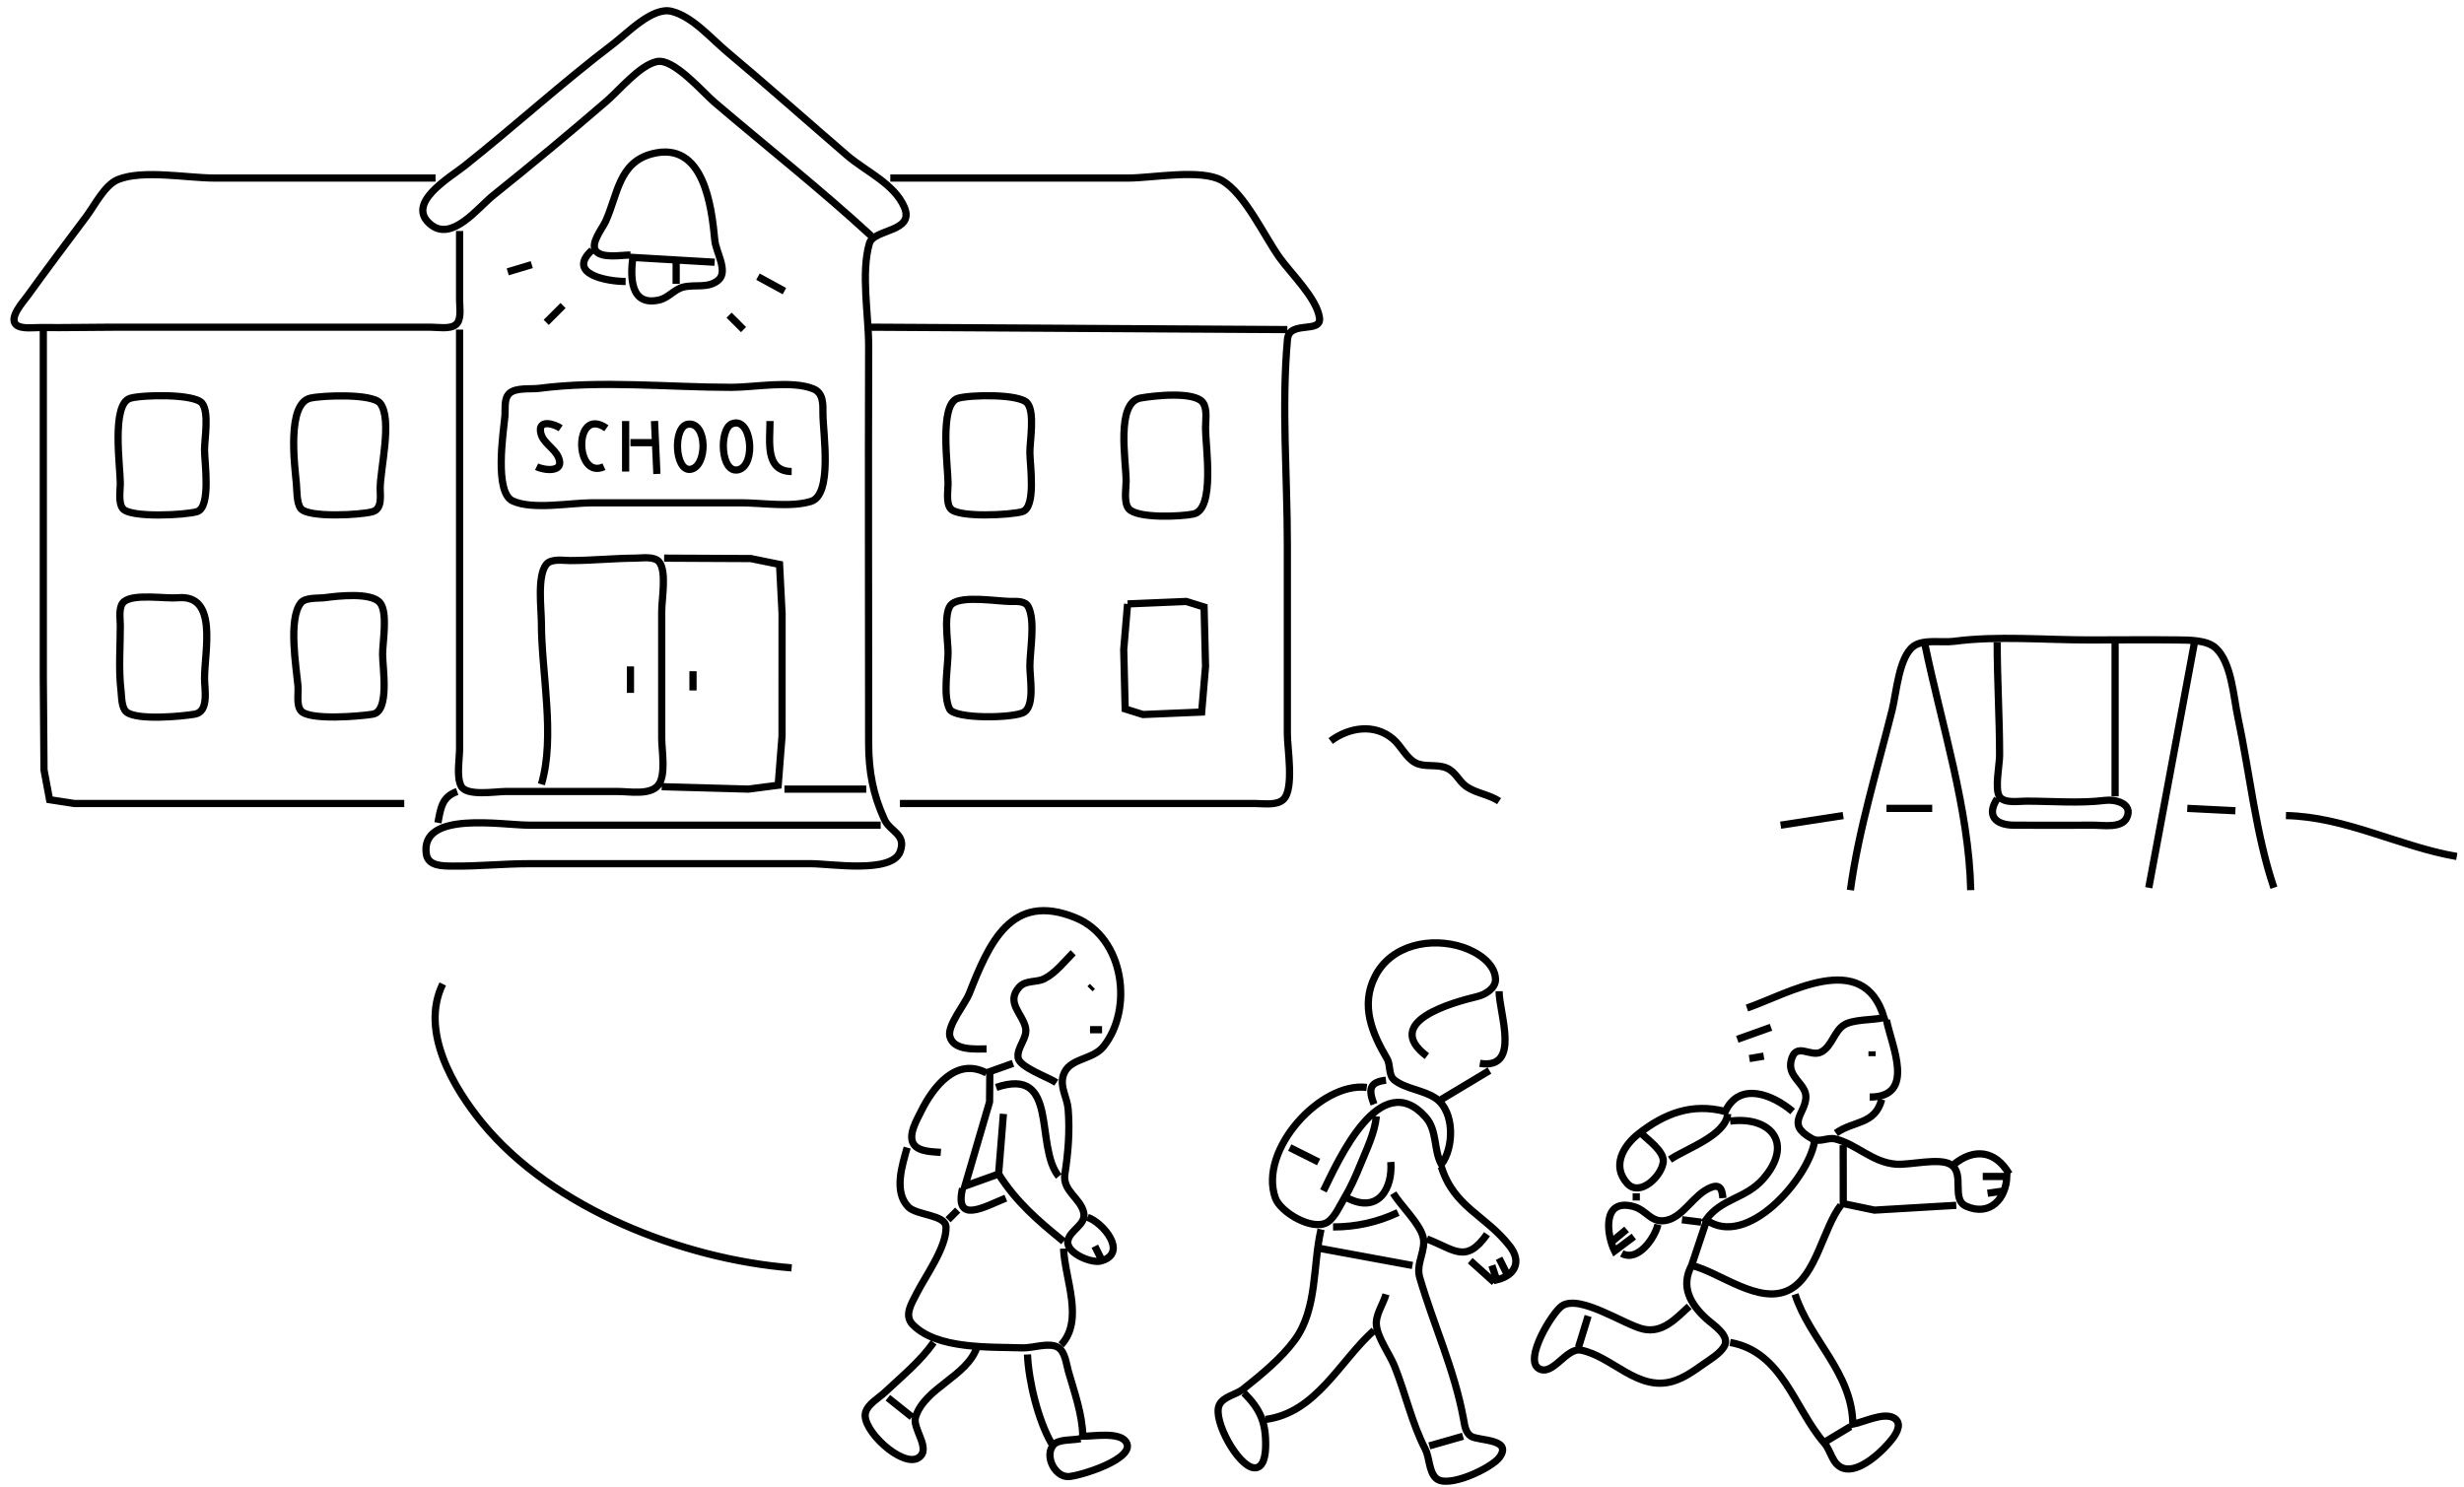
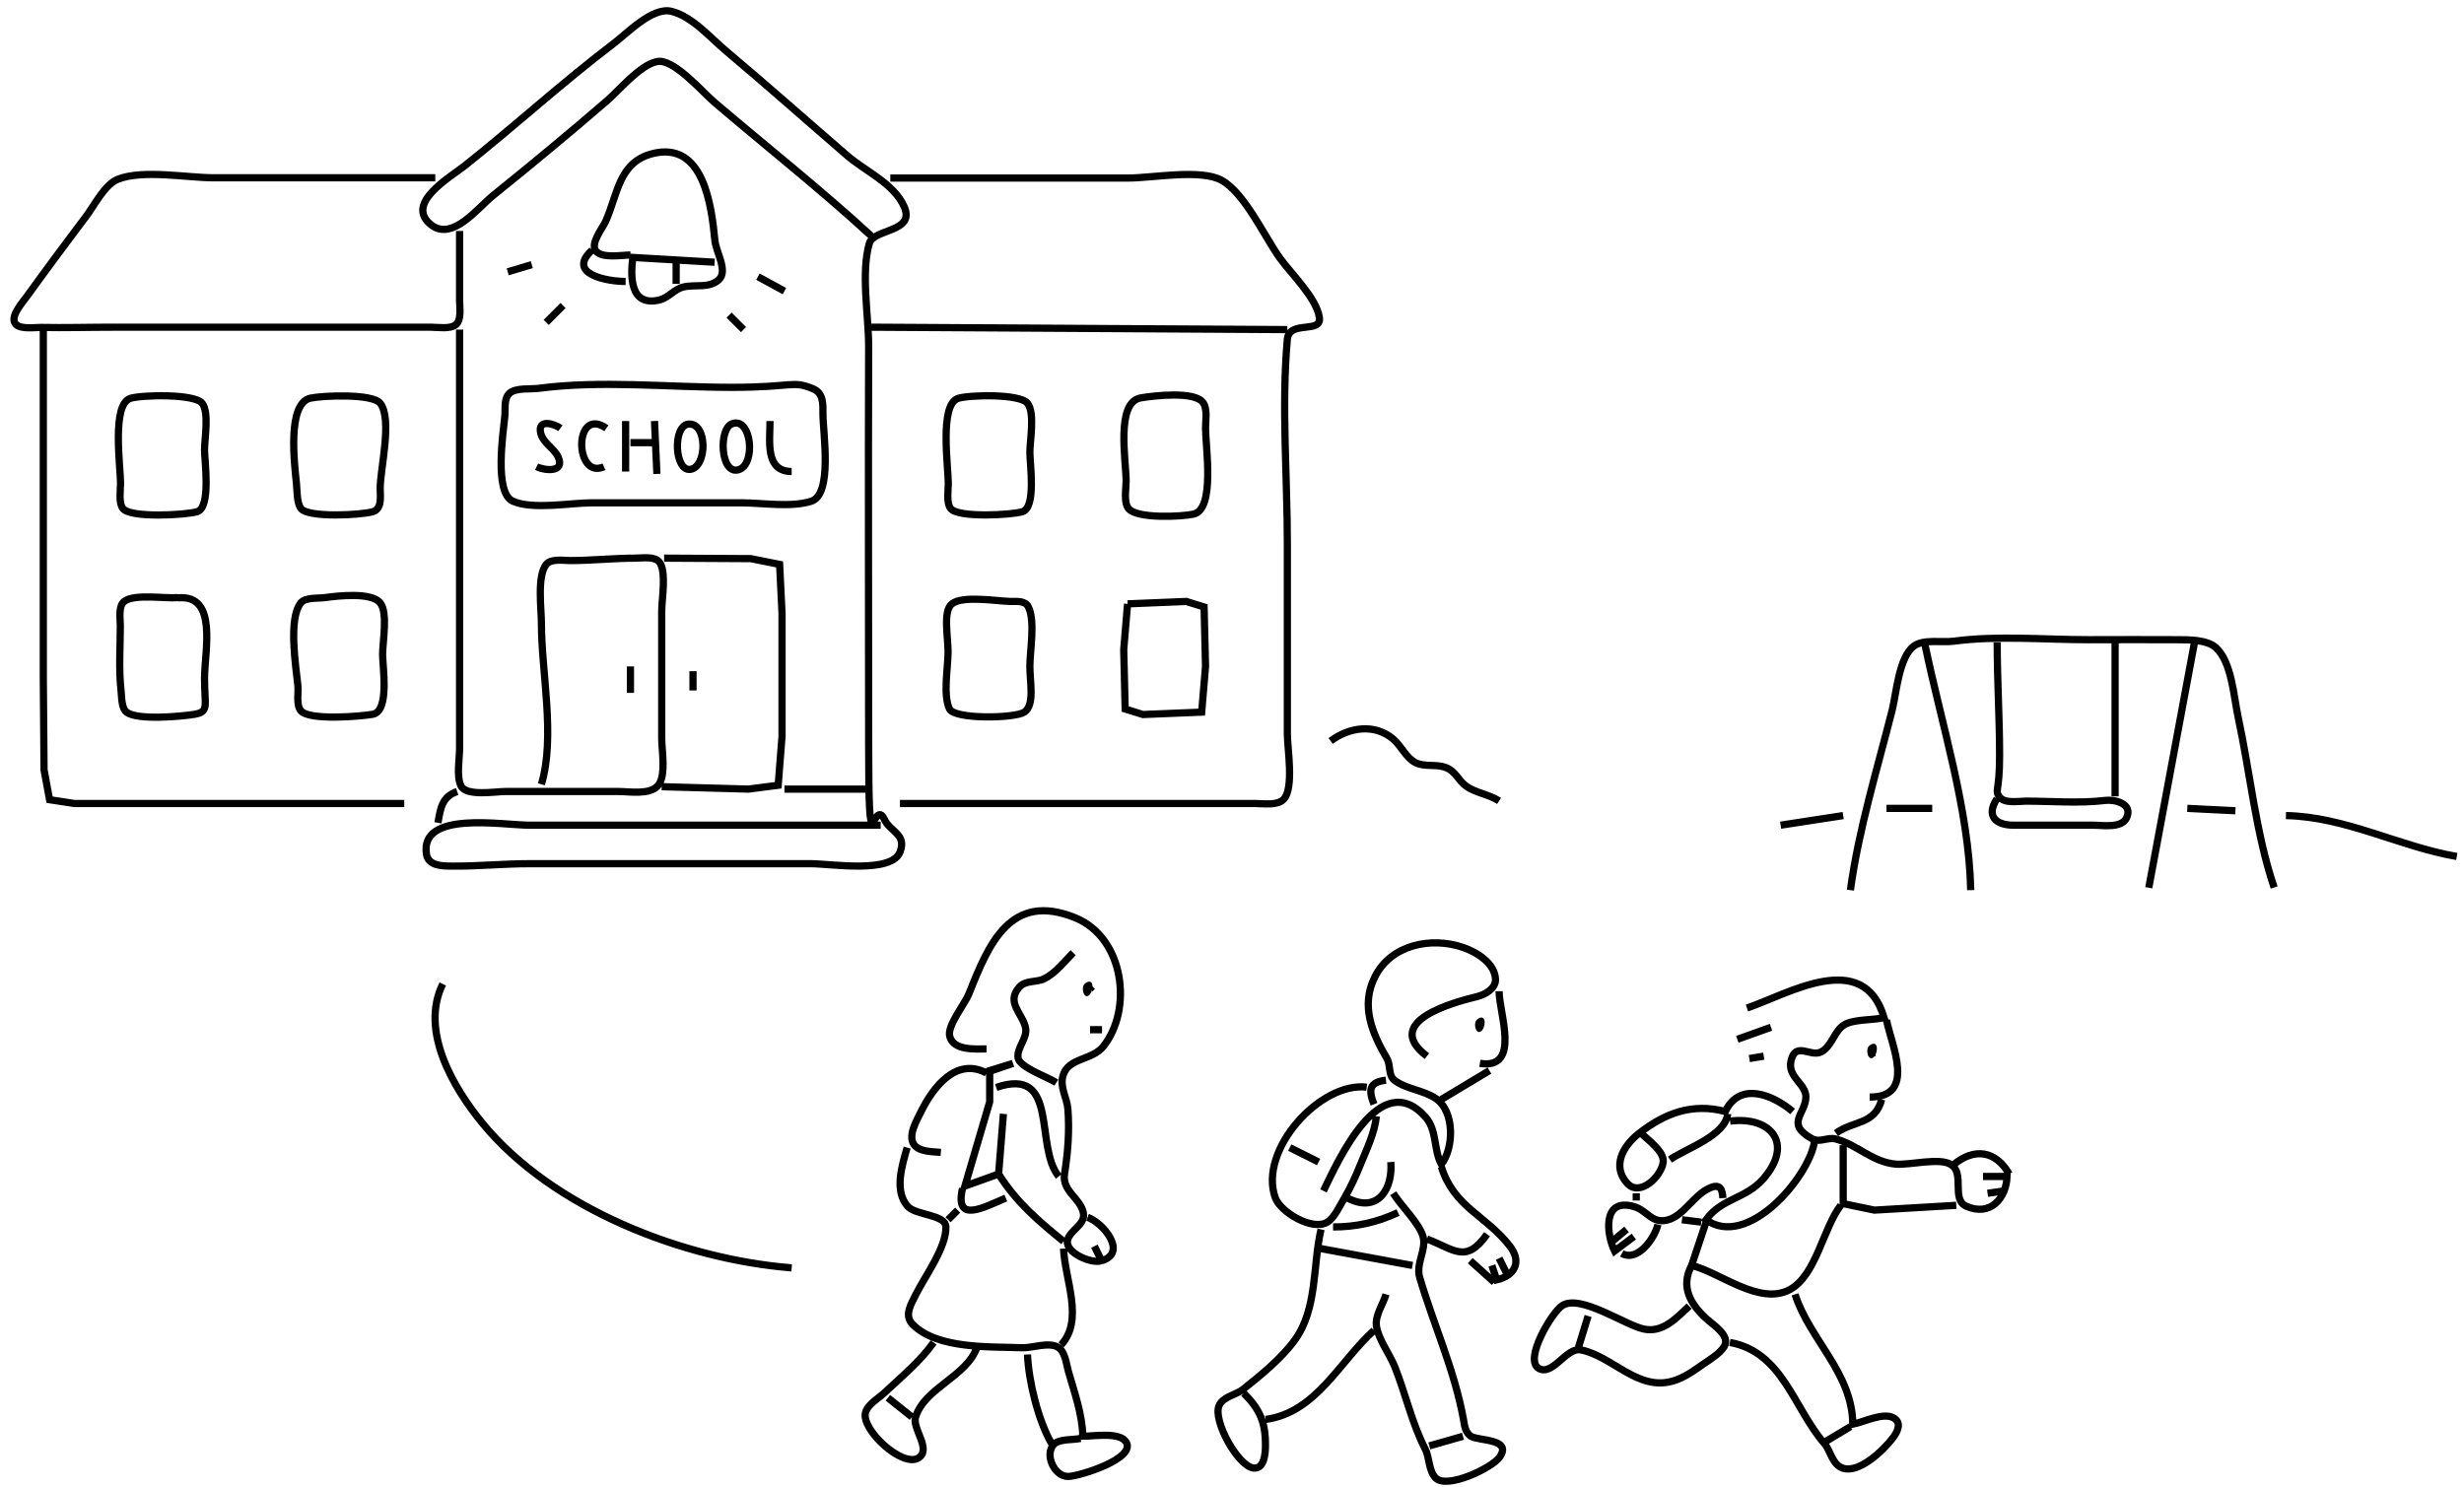
- <svg xmlns="http://www.w3.org/2000/svg" width="1024" height="618">
-   <path style="stroke:#000000; stroke-width:3.0; fill:none;" d="M362 98C341.109 78.76 318.623 61.001 297 42.579C292.13 38.429 279.935 24.111 273 25.594C265.81 27.132 257.457 37.434 252 42.13C236.561 55.417 220.906 68.475 205 81.2C198.637 86.291 187.954 100.483 179.109 93.427C168.087 84.633 186.921 73.824 193 68.996C213.912 52.388 233.748 34.289 255 18.13C260.713 13.787 271.118 2.798 279 4.693C287.662 6.775 295.424 15.891 302 21.41C318.87 35.571 335.323 50.196 352 64.576C359.613 71.141 371.56 76.319 375.777 86C380.401 96.615 363.133 95.022 361.318 101.148C357.702 113.352 361.042 131.249 361.001 144C360.824 198.999 361 254.001 361 309C361 320.587 362.855 330.451 367.603 340.701C369.93 345.723 376.788 346.723 374.092 353.981C370.653 363.237 345.184 359 337 359L220 359C209.291 359 198.732 360.125 188 359.996C183.943 359.948 177.892 360.068 177.163 354.942C174.588 336.848 208.777 343 220 343L366 343M262 106C258.406 106 250.278 107.485 247.711 104.397C245.101 101.256 250.364 94.915 251.688 92C256.736 80.881 257.116 67.526 271 63.931C292.519 58.359 295.72 85.739 297.075 100C297.513 104.607 302.651 112.7 298.677 116.297C294.541 120.042 288.843 118.113 284 119.318C280.198 120.263 277.817 123.794 274 124.677C261.671 127.532 262.004 114.678 263 107L297 109M191 96L191 125C191 127.803 191.918 132.975 189.397 134.972C186.948 136.912 181.91 136 179 136L152 136L47 136C37.008 136 26.987 136.272 17 136.139C14.326 136.103 8.823 136.924 6.698 134.972C3.535 132.068 9.775 125.29 11.424 123C19.419 111.903 27.67 100.943 35.873 90C39.326 85.395 43.545 76.81 49.09 74.603C59.497 70.463 77.798 74 89 74L181 74M370 74L469 74C478.9 74 499.17 70.115 507.816 75.028C517.289 80.41 525.407 98.157 531.709 107C536.408 113.593 547.099 123.845 548.339 131.941C549.408 138.923 535.795 132.93 535.059 141.019C532.527 168.84 535 198.052 535 226L535 305C535 311.019 537.902 327.847 533.397 332.258C530.725 334.873 525.387 334 522 334L492 334L374 334M246 104C235.272 113.932 252.271 116.999 260 117M281 109L281 118M221 110L211 113M315 115L326 121M234 127L227 134M303 131L309 137M362 136L535 137M18 137L18 282L18.285 320L20.603 332.397L31 334L58 334L168 334M191 137L191 273L191 311C191 315.404 189.623 322.657 191.603 326.682C193.765 331.075 205.893 329 210 329L257 329C261.676 329 269.946 330.537 273.397 326.566C276.958 322.468 275 312.104 275 307L275 254C275 249.103 277.124 237.582 273.972 233.603C271.981 231.09 266.797 231.987 264 232.001C255.006 232.044 246.046 232.999 237 233C234.196 233 229.026 232.082 227.028 234.603C223.148 239.499 225 253.035 225 259C225 279.597 230.868 306.149 225 326M224 161.424C249.838 158.032 277.93 161 304 161C313.56 161 329.06 158.017 337.941 161.603C342.293 163.361 341.992 168.068 342 172C342.016 179.87 346.159 205.676 336.981 208.427C328.468 210.98 316.851 209 308 209L246 209C236.955 209 221.429 212.004 213.148 208.258C205.307 204.71 209.169 179.915 209.83 173C210.11 170.077 209.312 165.894 211.603 163.603C214.244 160.963 220.528 161.88 224 161.424M54.059 165.573C58.871 164.061 80.781 163.574 83.972 167.603C87.01 171.439 85 182.295 85 187C85 192.112 87.814 210.912 81.852 212.682C77.088 214.096 54.171 215.365 51.028 211.397C49.088 208.948 50 203.91 50 201C50 193.989 46.193 168.044 54.059 165.573M129.019 165.483C133.979 164.353 154.718 163.495 157.972 167.603C163.201 174.206 158.004 194.913 158 203C157.999 206.291 158.882 211.485 154.852 212.682C150.181 214.069 128.129 215.299 125.028 211.397C123.23 209.134 123.436 203.797 123.17 201C122.418 193.098 119.145 167.733 129.019 165.483M398.059 165.573C402.813 164.079 423.79 163.586 426.972 167.603C430.124 171.582 428 183.103 428 188C428 193.013 430.747 210.932 424.852 212.682C420.188 214.067 398.119 215.299 395.028 211.397C393.088 208.948 394 203.91 394 201C394 193.989 390.193 168.044 398.059 165.573M474.005 165.444C479.276 164.506 496.564 162.481 499.972 167.434C501.834 170.139 501 174.897 501 178C501 185.518 505.082 211.705 495.981 213.656C491.014 214.72 472.387 215.638 469.028 211.397C466.954 208.779 468 203.122 468 200C468 191.586 463.593 167.296 474.005 165.444M223 194C226.32 195.586 234.941 196.557 232.029 189.995C230.37 186.254 225.689 184.164 224.752 180.044C223.375 173.993 230.507 176.265 233 178M251 194C238.715 199.649 238.291 168.469 252 178M260 175L260 196M272 175L273 197M286.019 176.315C294.088 175.424 294.064 194.075 286.939 195.079C280.353 196.007 279.526 177.031 286.019 176.315M304.147 176.176C312.354 172.801 314.448 193.323 306.882 195.248C299.441 197.142 298.723 178.407 304.147 176.176M320 175C320 183.657 317.865 195.868 329 196M262 184L271 184M276 232L312 232.17L323.972 234.603L325.015 255L325 306L323.397 326.397L311 328L275 327M74 248.464C90.73 247.001 85 270.561 85 282C85 286.491 86.967 295.825 80.941 296.852C75.416 297.793 57.046 299.482 52.603 295.972C50.415 294.243 50.585 289.531 50.285 287C49.24 278.17 49.999 268.886 50 260C50 257.197 49.082 252.025 51.603 250.028C55.818 246.69 68.647 248.932 74 248.464M135 248.424C140.05 247.761 154.371 246.021 157.972 250.603C161.233 254.751 159 266.892 159 272C159 277.492 162.009 295.648 154.941 296.852C149.823 297.724 128.343 299.582 125.028 295.397C123.043 292.891 124.114 287.986 123.83 285C123.074 277.054 119.72 257.304 125.028 250.603C126.918 248.217 132.254 248.785 135 248.424M395.603 251.028C400.121 247.45 414.376 249.962 420 250.001C422.516 250.018 426.072 249.626 427.397 252.318C430.343 258.306 428 270.373 428 277C428 281.6 430.078 293.039 425.682 295.972C421.816 298.552 396.741 299.026 394.603 294.682C391.763 288.911 394 277.381 394 271C394 266.619 391.849 254.001 395.603 251.028M468.603 251.028L493 250.001L500.397 252.318L501 277L499.397 295.972L475 296.999L467.603 294.682L467 270L468.603 251.028M769 370C772.376 344.927 780.238 319.542 786.373 295C788.121 288.01 789.123 273.17 795.228 268.628C799.331 265.575 807.131 267.215 812 266.576C830.17 264.19 849.665 265.999 868 266C880.329 266.001 892.669 265.857 905 266.004C909.742 266.06 917.073 265.974 920.775 269.318C927.408 275.308 928.223 289.702 930 298C934.965 321.187 937.405 346.572 945 369M830 267C830 282.716 831 298.327 831 314C831 317.876 828.826 328.222 831.067 331.258C833.102 334.014 839.059 333 842 333C852.837 333.001 864.242 334.002 875 332.669C878.947 332.18 886.585 333.944 883.863 339.852C881.773 344.388 873.972 342.994 870 343C858.951 343.018 848.087 343.076 837 342.999C829.342 342.947 825.395 339.073 830 332M879 267L879 331M912 267L893 369M800 268C806.783 300.861 818.305 336.335 819 370M262 277L262 288M288 279L288 287M553 308C560.605 302.317 571.216 300.584 578.985 307.225C582.28 310.041 584.301 314.876 588.104 316.972C591.932 319.082 596.897 317.504 600.985 319.148C605.088 320.798 606.115 324.678 609.47 326.987C613.367 329.668 618.808 330.261 623 333M326 328L360 328M182 342C183.136 335.975 183.62 331.223 190 329M784 336L803 336M909 336L929 337M740 343L766 339M950 339C974.858 339.513 997.109 351.889 1021 356M410 436C405.42 436 396.293 436.802 394.748 430.815C393.575 426.273 401.045 417.421 402.796 413C410.96 392.396 420.038 370.456 447 381.475C467.304 389.774 471.038 419.462 458.606 434.981C453.927 440.821 444.15 439.618 441.878 447.015C440.382 451.886 443.512 456.188 443.907 461C444.653 470.098 443.91 479.105 442.549 488C441.477 495.012 449.019 497.976 450.368 504C451.532 509.197 444.36 511.304 443.77 515.945C443.122 521.041 454.305 525.547 458 524L455 518M550 495C556.18 482.347 573.561 443.232 592.442 464.329C597.376 469.841 595.704 477.831 599 484C604.206 477.171 604.711 462.144 596.722 456.565C591.644 453.018 584.093 452.689 579.407 448.864C576.935 446.846 577.996 442.689 576.408 440C570.29 429.643 565.344 418.049 571.378 406C578.07 392.638 594.732 389.339 608 393.75C613.621 395.619 621.243 400.22 621.512 406.957C621.664 410.764 617.289 413.406 614 414.198C604.182 416.561 573.967 424.629 593 439M446 396C442.361 399.639 438.665 404.487 434 406.821C430.63 408.507 426.284 407.292 423.564 410.318C417.834 416.694 424.959 421.357 426.202 427.17C427.147 431.588 422.385 435.431 423.132 439.775C423.795 443.629 435.686 447.766 439 450M726 419C742.86 413.259 774.354 393.895 783 423C778.374 424.057 770.238 423.62 766.379 426.028C762.191 428.641 761.386 434.864 756.907 437.252C752.359 439.677 746.218 432.679 744.333 441.005C742.789 447.828 750.6 450.48 750.504 455.996C750.381 463.021 741.827 467.109 753.015 473.292C756.322 475.12 759.436 472.564 762.83 473.438C771.819 475.751 778.108 483.181 788 483.91C793.754 484.334 805.95 481.125 810.697 484.042C816.775 487.778 810.642 498.569 817.148 501.397C827.269 505.796 833.777 497.875 834 489L824 489M184 409C174.437 428.535 188.395 452.157 200.615 467C229.735 502.37 283.923 523.438 329 527M454 410L453 411M623 412C623 421.184 632.246 444.72 615 442M784 424C786.052 434.575 796.453 456.069 777 456M722 432L736 427M453 428L458 428M778 437L778 439M727 440L733 439M442 516C431.184 507.199 422.397 499.666 415 488L401 493L411.251 458L411.356 445.433L421 442M391 479C387.639 478.734 381.922 478.771 379.777 475.683C377.153 471.905 381.061 465.439 382.756 462C387.754 451.86 397.369 439.261 410 446M619 445L599 457M571 459C568.747 453.061 568.879 449.796 576 449M414 452C440.462 443.042 429.743 476.283 440 489M572 464C571.307 470.914 568.007 477.609 565.397 484C563.46 488.742 561.34 493.612 558.687 498C556.897 500.96 554.634 506.215 551.61 508.049C545.405 511.811 532.137 503.856 530.036 497.999C522.871 478.024 548.925 449.602 568 452M682 471C684.772 473.772 691.749 478.581 691.221 483C690.511 488.952 681.474 497.619 676.279 491.922C669.697 484.705 674.584 476.28 680.914 471.306C691.813 462.742 703.188 458.427 717 462C722.952 449.352 736.739 454.977 745 462M782 457C779.226 467.596 770.325 465.726 763 471M417 463L415 488M718 463C717.135 472.025 700.937 477.324 694 482M719 466C735.963 463.856 745.593 475.27 732.787 489.985C725.512 498.345 715.461 498.026 709 507C726.008 519.223 751.073 490.178 754 475M766 476L766.032 500.297L779 503L813 501M377 477C374.948 484.301 371.351 495.289 377.419 501.61C380.917 505.253 393.03 504.835 393.153 510.059C393.354 518.599 384.473 530.535 380.753 538C378.82 541.88 375.594 546.75 379.322 550.582C389.482 561.026 411.807 559.783 425 560.255C429.148 560.403 436.047 557.801 439.697 560.042C442.695 561.884 443.115 566.916 444 570C446.516 578.767 449.809 587.817 450 597C454.348 597 465.359 595.053 468.029 599.43C472.255 606.355 448.59 613.598 444.004 613.757C438.359 613.953 433.959 605.095 437.773 600.603C439.891 598.109 445.958 598.724 449 598M536 477L548 483M812 484C820.361 477.147 829.266 478.138 835 488M578 483C578.852 493.79 572.949 504.643 560 498M599 485C604.378 501.972 617.297 504.946 627.467 518.015C632.501 524.485 629.571 530.195 622 532L620 526M679 514L671 520C667.794 513.583 665.457 497.735 679 501.545C684.574 503.113 686.358 508.856 692.981 507.131C699.997 505.304 703.816 496.516 710.981 493.592C714.958 491.969 715.736 494.62 716 498M400 494C396.599 508.928 409.009 501.688 418 498M826 496L833 495M579 496C582.28 501.253 589.817 508.38 591.362 514C592.879 519.518 588.28 525.086 590.008 531C595.862 551.037 604.455 569.205 608.251 590C608.698 592.452 609.042 595.475 611.314 596.972C614.387 598.997 628.689 597.919 623.238 605.672C620.065 610.186 601.505 618.995 596.728 614.393C593.752 611.526 594.142 605.87 592.287 602.286C586.787 591.656 584.082 579.195 579.6 568C577.515 562.791 572.699 556.471 572.028 551C571.494 546.646 574.825 542.08 576 538M680 496L680 499M765 501C757.726 510.432 754.806 530.044 743.907 535.972C731.247 542.858 714.609 528.656 703 526L709 508M398 503L394 507M554 510C563.581 509.974 572.328 508.071 581 504M452 506C458.414 508.187 468.724 520.612 458 524M699 507L707 508M689 509C687.706 514.639 680.634 524.658 674 521M549 511C545.514 525.99 547.608 543.942 538.073 557C532.528 564.593 523.93 571.618 516.576 577.454C513.632 579.791 508.162 580.463 506.618 584.224C504.064 590.447 514.387 609.216 520.96 610.079C525.462 610.67 525.938 603.984 525.982 601C526.124 591.304 523.798 585.822 517 579M676 511L670 516M618 513C609.174 525.526 604.423 519.324 593 515M442 519C442.55 531.816 450.591 548.627 441 559M549 519L587 526M623 523L626 529M611 524L621 533M703 526C698.307 534.796 702.526 542.029 709.001 548.029C711.877 550.694 719.388 555.199 716.454 559.83C714.599 562.758 710.782 565.008 708 566.964C704 569.777 699.759 572.85 695 574.211C680.494 578.357 669.882 563.713 657 561.201C650.91 560.014 645.283 572.216 639.529 568.864C633.121 565.132 645.172 545.393 649.185 542.782C656.646 537.929 675.145 550.737 683 552.471C690.987 554.233 696.61 547.964 702 543M746 538C751.996 556.785 769.808 570.573 770 592C774.492 591.126 782.561 587.029 786.836 589.269C790.706 591.297 788.391 595.461 786.466 597.996C782.861 602.744 772.912 612.431 766.093 610.303C761.406 608.841 761.014 603.115 758.201 599.88C745.579 585.366 740.886 561.901 719 558M660 547L656 560M526 590C547.141 587.139 556.722 565.756 571 553M388 558C382.487 565.827 374.678 572.222 367.715 578.75C365.167 581.138 360.732 583.549 359.708 587.089C357.674 594.127 374.979 610.22 381.678 605.957C387.308 602.374 378.989 593.836 380.495 589C384.293 576.806 401.837 572.244 406 560M427 563C427.486 574.14 431.427 590.346 437 600M369 581L379 589M759 599L769 593M594 601L608 597" />
+ <svg xmlns="http://www.w3.org/2000/svg" id="_레이어_1" data-name="레이어_1" version="1.1" viewBox="0 0 1024 618">
+   <defs>
+     <style>
+       .st0 {
+         fill: none;
+         stroke: #000;
+         stroke-width: 3px;
+       }
+     </style>
+   </defs>
+   <path class="st0" d="M362,98c-20.9-19.2-43.4-37-65-55.4-4.9-4.1-17.1-18.5-24-17-7.2,1.5-15.5,11.8-21,16.5-15.4,13.3-31.1,26.3-47,39.1-6.4,5.1-17,19.3-25.9,12.2-11-8.8,7.8-19.6,13.9-24.4,20.9-16.6,40.7-34.7,62-50.9,5.7-4.3,16.1-15.3,24-13.4,8.7,2.1,16.4,11.2,23,16.7,16.9,14.2,33.3,28.8,50,43.2,7.6,6.6,19.6,11.7,23.8,21.4,4.6,10.6-12.6,9-14.5,15.1-3.6,12.2-.3,30.1-.3,42.9-.2,55,0,110,0,165s1.9,21.5,6.6,31.7c2.3,5,9.2,6,6.5,13.3-3.4,9.3-28.9,5-37.1,5h-117c-10.7,0-21.3,1.1-32,1-4.1,0-10.1,0-10.8-5.1-2.6-18.1,31.6-11.9,42.8-11.9h146M262,106c-3.6,0-11.7,1.5-14.3-1.6-2.6-3.1,2.7-9.5,4-12.4,5-11.1,5.4-24.5,19.3-28.1,21.5-5.6,24.7,21.8,26.1,36.1.4,4.6,5.6,12.7,1.6,16.3-4.1,3.7-9.8,1.8-14.7,3-3.8.9-6.2,4.5-10,5.4-12.3,2.9-12-10-11-17.7l34,2M191,96v29c0,2.8.9,8-1.6,10-2.4,1.9-7.5,1-10.4,1H47c-10,0-20,.3-30,.1-2.7,0-8.2.8-10.3-1.2-3.2-2.9,3.1-9.7,4.7-12,8-11.1,16.2-22.1,24.4-33,3.5-4.6,7.7-13.2,13.2-15.4,10.4-4.1,28.7-.6,39.9-.6h92M370,74h99c9.9,0,30.2-3.9,38.8,1,9.5,5.4,17.6,23.1,23.9,32,4.7,6.6,15.4,16.8,16.6,24.9,1.1,7-12.5,1-13.3,9.1-2.5,27.8,0,57,0,85v79c0,6,2.9,22.8-1.6,27.3-2.7,2.6-8,1.7-11.4,1.7h-148M246,104c-10.7,9.9,6.3,13,14,13M281,109v9M221,110l-10,3M315,115l11,6M234,127l-7,7M303,131l6,6M362,136l173,1M18,137v145l.3,38,2.3,12.4,10.4,1.6h137M191,137v174c0,4.4-1.4,11.7.6,15.7,2.2,4.4,14.3,2.3,18.4,2.3h47c4.7,0,12.9,1.5,16.4-2.4,3.6-4.1,1.6-14.5,1.6-19.6v-53c0-4.9,2.1-16.4-1-20.4-2-2.5-7.2-1.6-10-1.6-9,0-18,1-27,1-2.8,0-8-.9-10,1.6-3.9,4.9-2,18.4-2,24.4,0,20.6,5.9,47.1,0,67M224,161.4c25.8-3.4,53.9-.4,80-.4s25.1-3,33.9.6c4.4,1.8,4.1,6.5,4.1,10.4,0,7.9,4.2,33.7-5,36.4-8.5,2.6-20.1.6-29,.6h-62c-9,0-24.6,3-32.9-.7-7.8-3.5-4-28.3-3.3-35.3.3-2.9-.5-7.1,1.8-9.4,2.6-2.6,8.9-1.7,12.4-2.2M54.1,165.6c4.8-1.5,26.7-2,29.9,2,3,3.8,1,14.7,1,19.4s2.8,23.9-3.1,25.7c-4.8,1.4-27.7,2.7-30.8-1.3-1.9-2.4-1-7.5-1-10.4,0-7-3.8-33,4.1-35.4M129,165.5c5-1.1,25.7-2,29,2.1,5.2,6.6,0,27.3,0,35.4,0,3.3.9,8.5-3.1,9.7-4.7,1.4-26.7,2.6-29.8-1.3-1.8-2.3-1.6-7.6-1.9-10.4-.8-7.9-4-33.3,5.8-35.5M398.1,165.6c4.8-1.5,25.7-2,28.9,2,3.2,4,1,15.5,1,20.4s2.7,22.9-3.1,24.7c-4.7,1.4-26.7,2.6-29.8-1.3-1.9-2.4-1-7.5-1-10.4,0-7-3.8-33,4.1-35.4M474,165.4c5.3-.9,22.6-3,26,2,1.9,2.7,1,7.5,1,10.6,0,7.5,4.1,33.7-5,35.7-5,1.1-23.6,2-27-2.3-2.1-2.6-1-8.3-1-11.4,0-8.4-4.4-32.7,6-34.6M223,194c3.3,1.6,11.9,2.6,9-4-1.7-3.7-6.3-5.8-7.3-10-1.4-6.1,5.8-3.8,8.2-2M251,194c-12.3,5.6-12.7-25.5,1-16M260,175v21M272,175l1,22M286,176.3c8.1-.9,8,17.8.9,18.8-6.6.9-7.4-18-.9-18.8M304.1,176.2c8.2-3.4,10.3,17.1,2.7,19.1-7.4,1.9-8.2-16.8-2.7-19.1M320,175c0,8.7-2.1,20.9,9,21M262,184h9M276,232l36,.2,12,2.4,1,20.4v51s-1.6,20.4-1.6,20.4l-12.4,1.6-36-1M74,248.5c16.7-1.5,11,22.1,11,33.5s2,13.8-4.1,14.9c-5.5.9-23.9,2.6-28.3-.9-2.2-1.7-2-6.4-2.3-9-1-8.8-.3-18.1-.3-27,0-2.8-.9-8,1.6-10,4.2-3.3,17-1.1,22.4-1.6M135,248.4c5.1-.7,19.4-2.4,23,2.2,3.3,4.1,1,16.3,1,21.4s3,23.6-4.1,24.9c-5.1.9-26.6,2.7-29.9-1.5-2-2.5-.9-7.4-1.2-10.4-.8-7.9-4.1-27.7,1.2-34.4,1.9-2.4,7.2-1.8,10-2.2M395.6,251c4.5-3.6,18.8-1.1,24.4-1,2.5,0,6.1-.4,7.4,2.3,2.9,6,.6,18.1.6,24.7s2.1,16-2.3,19c-3.9,2.6-28.9,3.1-31.1-1.3-2.8-5.8-.6-17.3-.6-23.7s-2.2-17,1.6-20M468.6,251l24.4-1,7.4,2.3.6,24.7-1.6,19-24.4,1-7.4-2.3-.6-24.7,1.6-19M769,370c3.4-25.1,11.2-50.5,17.4-75,1.7-7,2.8-21.8,8.9-26.4,4.1-3.1,11.9-1.4,16.8-2.1,18.2-2.4,37.7-.6,56-.6,12.3,0,24.7-.1,37,0,4.7,0,12.1,0,15.8,3.3,6.6,6,7.4,20.4,9.2,28.7,5,23.2,7.4,48.6,15,71M830,267c0,15.7,1,31.3,1,47s-2.2,14.2,0,17.3c2,2.8,8,1.7,10.9,1.7,10.8,0,22.2,1,33-.3,3.9-.5,11.6,1.3,8.9,7.2-2.1,4.5-9.9,3.1-13.9,3.1-11,0-21.9,0-33,0-7.7,0-11.6-3.9-7-11M879,267v64M912,267l-19,102M800,268c6.8,32.9,18.3,68.3,19,102M262,277v11M288,279v8M553,308c7.6-5.7,18.2-7.4,26-.8,3.3,2.8,5.3,7.7,9.1,9.7,3.8,2.1,8.8.5,12.9,2.2,4.1,1.6,5.1,5.5,8.5,7.8,3.9,2.7,9.3,3.3,13.5,6M326,328h34M182,342c1.1-6,1.6-10.8,8-13M784,336h19M909,336l20,1M740,343l26-4M950,339c24.9.5,47.1,12.9,71,17M410,436c-4.6,0-13.7.8-15.3-5.2-1.2-4.5,6.3-13.4,8-17.8,8.2-20.6,17.2-42.5,44.2-31.5,20.3,8.3,24,38,11.6,53.5-4.7,5.8-14.5,4.6-16.7,12-1.5,4.9,1.6,9.2,2,14,.7,9.1,0,18.1-1.4,27-1.1,7,6.5,10,7.8,16,1.2,5.2-6,7.3-6.6,11.9-.6,5.1,10.5,9.6,14.2,8.1l-3-6M550,495c6.2-12.7,23.6-51.8,42.4-30.7,4.9,5.5,3.3,13.5,6.6,19.7,5.2-6.8,5.7-21.9-2.3-27.4-5.1-3.5-12.6-3.9-17.3-7.7-2.5-2-1.4-6.2-3-8.9-6.1-10.4-11.1-22-5-34,6.7-13.4,23.4-16.7,36.6-12.2,5.6,1.9,13.2,6.5,13.5,13.2.2,3.8-4.2,6.4-7.5,7.2-9.8,2.4-40,10.4-21,24.8M446,396c-3.6,3.6-7.3,8.5-12,10.8-3.4,1.7-7.7.5-10.4,3.5-5.7,6.4,1.4,11,2.6,16.9.9,4.4-3.8,8.3-3.1,12.6.7,3.9,12.6,8,15.9,10.2M726,419c16.9-5.7,48.4-25.1,57,4-4.6,1.1-12.8.6-16.6,3-4.2,2.6-5,8.8-9.5,11.2-4.5,2.4-10.7-4.6-12.6,3.8-1.5,6.8,6.3,9.5,6.2,15-.1,7-8.7,11.1,2.5,17.3,3.3,1.8,6.4-.7,9.8.1,9,2.3,15.3,9.7,25.2,10.5,5.8.4,18-2.8,22.7.1,6.1,3.7,0,14.5,6.5,17.4,10.1,4.4,16.6-3.5,16.9-12.4h-10M184,409c-9.6,19.5,4.4,43.2,16.6,58,29.1,35.4,83.3,56.4,128.4,60M454,410l-1,1M623,412c0,9.2,9.2,32.7-8,30M784,424c2.1,10.6,12.5,32.1-7,32M722,432l14-5M453,428h5M778,437v2M727,440l6-1M442,516c-10.8-8.8-19.6-16.3-27-28l-14,5,10.3-35v-12.6c.1,0,9.7-3.4,9.7-3.4M391,479c-3.4-.3-9.1-.2-11.2-3.3-2.6-3.8,1.3-10.2,3-13.7,5-10.1,14.6-22.7,27.2-16M619,445l-20,12M571,459c-2.3-5.9-2.1-9.2,5-10M414,452c26.5-9,15.7,24.3,26,37M572,464c-.7,6.9-4,13.6-6.6,20-1.9,4.7-4.1,9.6-6.7,14-1.8,3-4.1,8.2-7.1,10-6.2,3.8-19.5-4.2-21.6-10.1-7.2-20,18.9-48.4,38-46M682,471c2.8,2.8,9.7,7.6,9.2,12-.7,6-9.7,14.6-14.9,8.9-6.6-7.2-1.7-15.6,4.6-20.6,10.9-8.6,22.3-12.9,36.1-9.3,6-12.6,19.7-7,28,0M782,457c-2.8,10.6-11.7,8.7-19,14M417,463l-2,25M718,463c-.9,9-17.1,14.3-24,19M719,466c17-2.1,26.6,9.3,13.8,24-7.3,8.4-17.3,8-23.8,17,17,12.2,42.1-16.8,45-32M766,476v24.3s13,2.7,13,2.7l34-2M377,477c-2.1,7.3-5.6,18.3.4,24.6,3.5,3.6,15.6,3.2,15.7,8.4.2,8.5-8.7,20.5-12.4,27.9-1.9,3.9-5.2,8.8-1.4,12.6,10.2,10.4,32.5,9.2,45.7,9.7,4.1.1,11-2.5,14.7-.2,3,1.8,3.4,6.9,4.3,10,2.5,8.8,5.8,17.8,6,27,4.3,0,15.4-1.9,18,2.4,4.2,6.9-19.4,14.2-24,14.3-5.6.2-10-8.7-6.2-13.2,2.1-2.5,8.2-1.9,11.2-2.6M536,477l12,6M812,484c8.4-6.9,17.3-5.9,23,4M578,483c.9,10.8-5.1,21.6-18,15M599,485c5.4,17,18.3,19.9,28.5,33,5,6.5,2.1,12.2-5.5,14l-2-6M679,514l-8,6c-3.2-6.4-5.5-22.3,8-18.5,5.6,1.6,7.4,7.3,14,5.6,7-1.8,10.8-10.6,18-13.5,4-1.6,4.8,1,5,4.4M400,494c-3.4,14.9,9,7.7,18,4M826,496l7-1M579,496c3.3,5.3,10.8,12.4,12.4,18,1.5,5.5-3.1,11.1-1.4,17,5.9,20,14.4,38.2,18.2,59,.4,2.5.8,5.5,3.1,7,3.1,2,17.4.9,11.9,8.7-3.2,4.5-21.7,13.3-26.5,8.7-3-2.9-2.6-8.5-4.4-12.1-5.5-10.6-8.2-23.1-12.7-34.3-2.1-5.2-6.9-11.5-7.6-17-.5-4.4,2.8-8.9,4-13M680,496v3M765,501c-7.3,9.4-10.2,29-21.1,35-12.7,6.9-29.3-7.3-40.9-10l6-18M398,503l-4,4M554,510c9.6,0,18.3-1.9,27-6M452,506c6.4,2.2,16.7,14.6,6,18M699,507l8,1M689,509c-1.3,5.6-8.4,15.7-15,12M549,511c-3.5,15-1.4,32.9-10.9,46-5.5,7.6-14.1,14.6-21.5,20.5-2.9,2.3-8.4,3-10,6.8-2.6,6.2,7.8,25,14.3,25.9,4.5.6,5-6.1,5-9.1.1-9.7-2.2-15.2-9-22M676,511l-6,5M618,513c-8.8,12.5-13.6,6.3-25,2M442,519c.5,12.8,8.6,29.6-1,40M549,519l38,7M623,523l3,6M611,524l10,9M703,526c-4.7,8.8-.5,16,6,22,2.9,2.7,10.4,7.2,7.5,11.8-1.9,2.9-5.7,5.2-8.5,7.1-4,2.8-8.2,5.9-13,7.2-14.5,4.1-25.1-10.5-38-13-6.1-1.2-11.7,11-17.5,7.7-6.4-3.7,5.6-23.5,9.7-26.1,7.5-4.9,26,8,33.8,9.7,8,1.8,13.6-4.5,19-9.5M746,538c6,18.8,23.8,32.6,24,54,4.5-.9,12.6-5,16.8-2.7,3.9,2,1.6,6.2-.4,8.7-3.6,4.7-13.6,14.4-20.4,12.3-4.7-1.5-5.1-7.2-7.9-10.4-12.6-14.5-17.3-38-39.2-41.9M660,547l-4,13M526,590c21.1-2.9,30.7-24.2,45-37M388,558c-5.5,7.8-13.3,14.2-20.3,20.8-2.5,2.4-7,4.8-8,8.3-2,7,15.3,23.1,22,18.9,5.6-3.6-2.7-12.1-1.2-17,3.8-12.2,21.3-16.8,25.5-29M427,563c.5,11.1,4.4,27.3,10,37M369,581l10,8M759,599l10-6M594,601l14-4" />
+   <path d="M450.7,409c-1.1,1-.8,4.1.4,4.9,1.3.8,2.9-1.3,2.9-3.9s-2-2.3-3.3-1Z" />
+   <path d="M613.7,423.9c-1.1,1-.8,4.1.4,4.9,1.3.8,2.9-1.3,2.9-3.9s-2-2.3-3.3-1Z" />
+   <path d="M776.7,434.8c-1.1,1-.8,4.1.4,4.9,1.3.8,2.9-1.3,2.9-3.9s-2-2.3-3.3-1Z" />
</svg>
